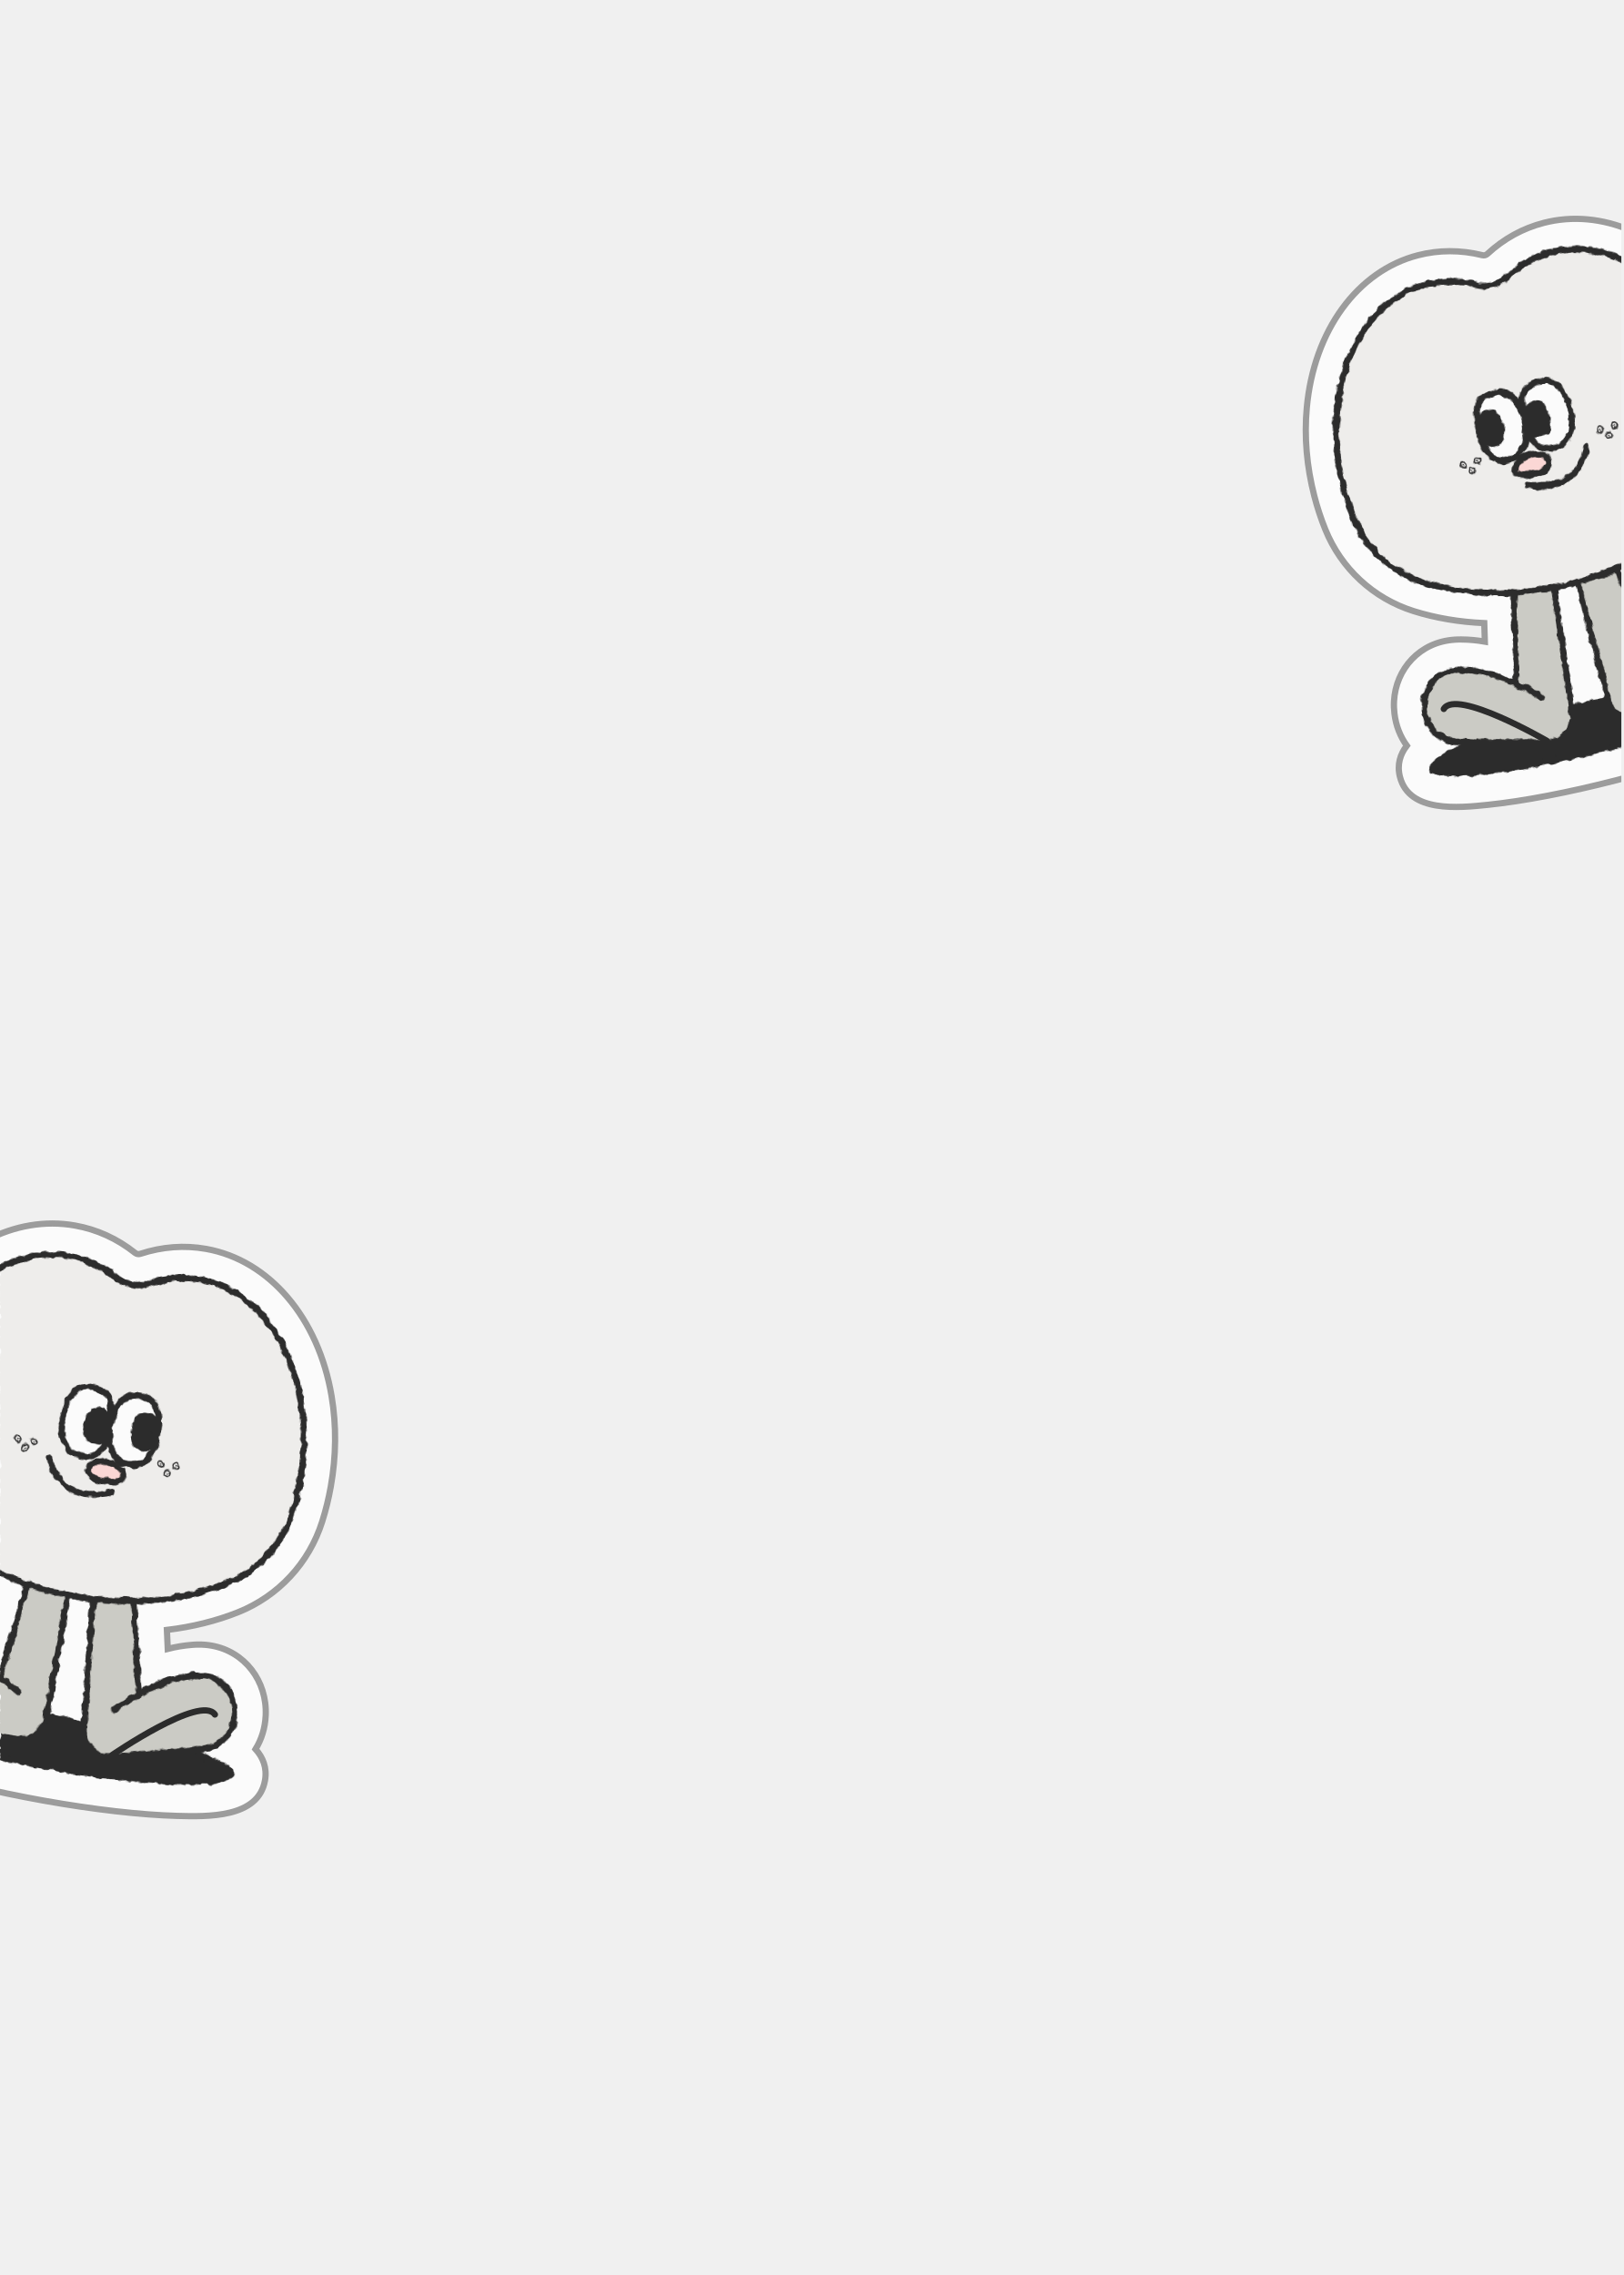
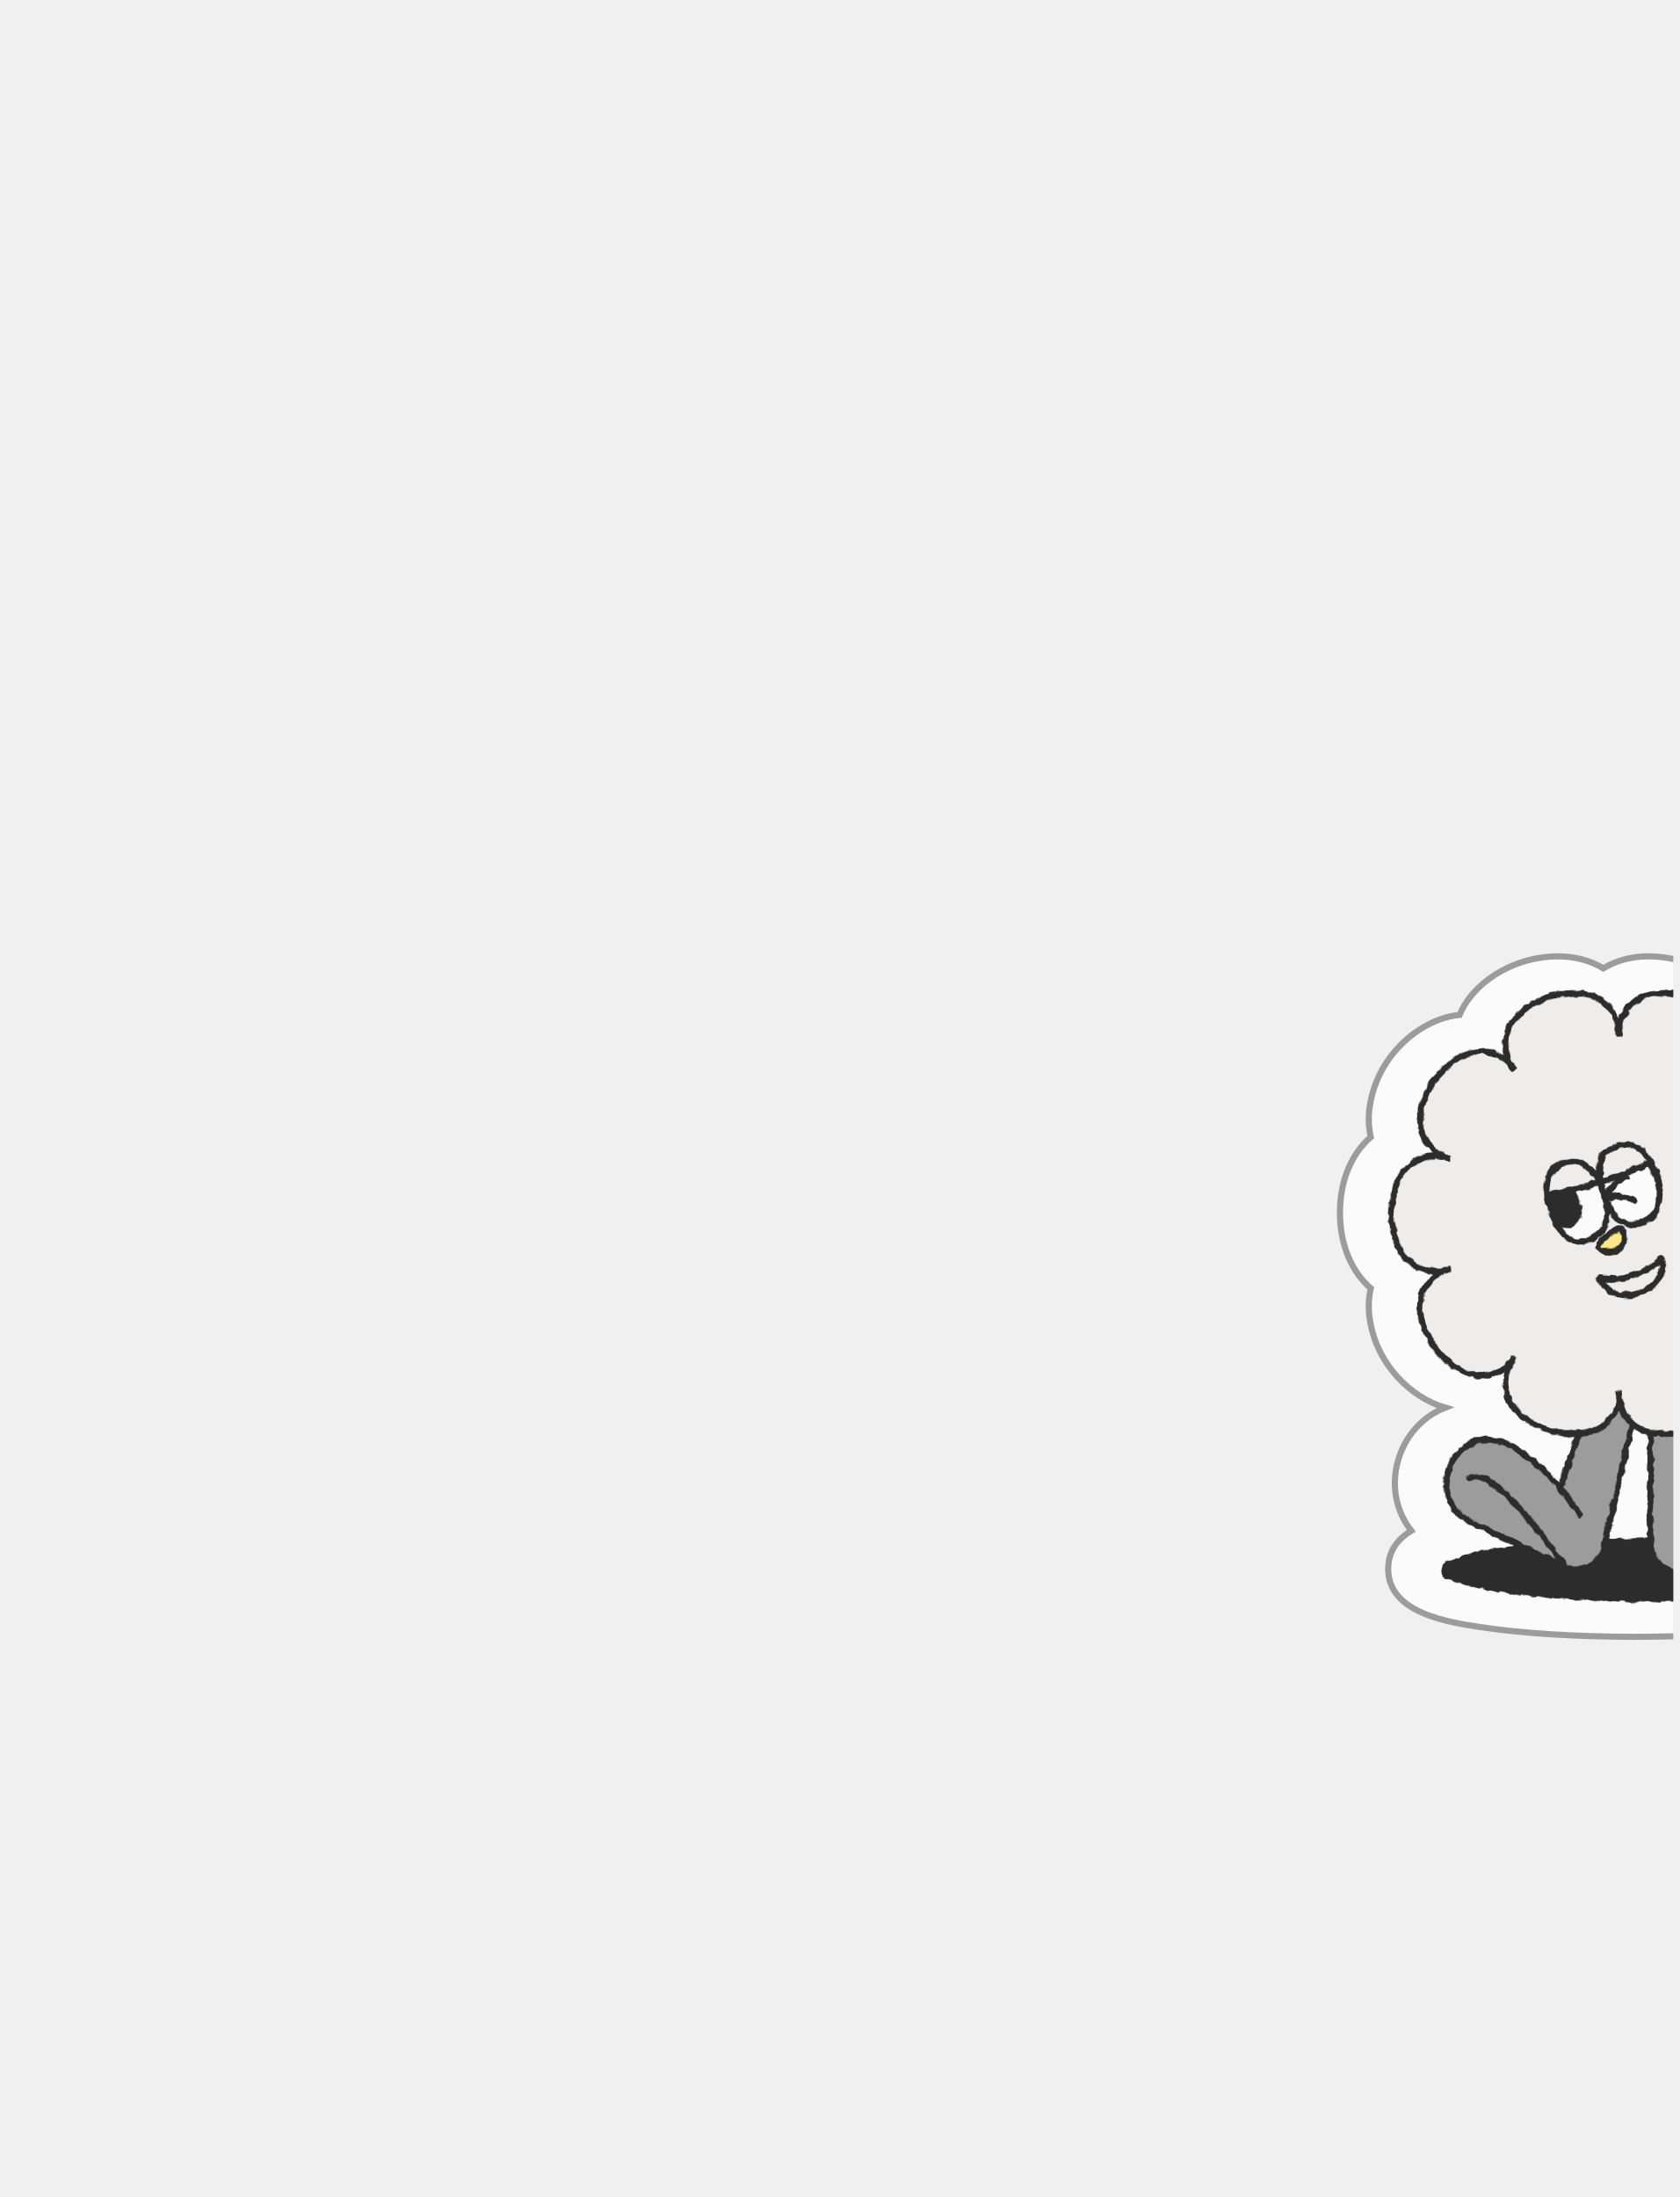
- <svg xmlns="http://www.w3.org/2000/svg" width="247" height="346" viewBox="0 0 247 346" fill="none">
-   <g clip-path="url(#clip0_40003003_16485)">
-     <path d="M6.662 273.857C-0.885 272.512 -7.938 270.793 -13.195 269.016C-17.562 267.542 -24.867 265.071 -23.849 259.361C-23.437 257.047 -21.868 255.767 -20.145 255.043C-19.902 253.239 -19.226 251.505 -18.132 250.057C-16.02 247.248 -12.704 245.848 -9.049 246.223C-8.705 246.254 -8.365 246.303 -8.027 246.363C-6.384 246.656 -4.656 247.216 -2.86 248.034L-1.616 243.757C-5.138 242.193 -8.354 240.27 -11.215 238.003C-16.569 233.767 -19.671 227.114 -19.519 220.189C-19.472 218.074 -19.25 215.918 -18.87 213.784C-17.928 208.499 -15.984 203.459 -13.252 199.195C-7.141 189.673 2.308 184.765 11.417 186.389C14.745 186.982 17.814 188.381 20.549 190.548C20.66 190.633 20.792 190.699 20.932 190.724C21.072 190.749 21.212 190.738 21.353 190.691C24.679 189.604 28.038 189.351 31.354 189.942C40.958 191.654 48.447 200.439 50.441 212.329C51.195 216.801 51.15 221.441 50.316 226.116C49.994 227.924 49.556 229.705 49.009 231.425C47.016 237.717 42.356 242.741 36.224 245.199C32.903 246.526 29.223 247.436 25.39 247.893L25.519 250.777C26.723 250.469 27.931 250.265 29.158 250.166C29.494 250.136 29.834 250.118 30.165 250.117C30.881 250.113 31.556 250.167 32.209 250.284C37.209 251.175 40.663 255.648 40.416 260.912C40.33 262.816 39.779 264.554 38.874 266.024C40.002 267.287 40.654 268.855 40.308 270.796C39.291 276.506 31.582 276.302 26.975 276.176C21.428 276.027 14.215 275.203 6.668 273.858L6.662 273.857Z" fill="#FBFBFB" stroke="#9C9C9C" stroke-width="0.949" stroke-miterlimit="10" />
-     <g filter="url(#filter0_g_40003003_16485)">
-       <path d="M8.88 261.418C16.434 262.764 23.181 264.443 27.98 266.064C30.383 266.876 32.278 267.667 33.538 268.386C34.17 268.747 34.618 269.075 34.889 269.36C35.17 269.656 35.184 269.822 35.174 269.882C35.163 269.942 35.092 270.092 34.726 270.272C34.373 270.446 33.84 270.599 33.122 270.719C31.691 270.959 29.64 271.046 27.104 270.978C22.04 270.842 15.129 270.086 7.575 268.739C0.021 267.393 -6.726 265.714 -11.525 264.093C-13.928 263.281 -15.823 262.49 -17.083 261.771C-17.716 261.41 -18.163 261.082 -18.434 260.797C-18.715 260.501 -18.73 260.337 -18.719 260.276C-18.709 260.216 -18.639 260.066 -18.272 259.885C-17.919 259.711 -17.386 259.558 -16.667 259.438C-15.236 259.199 -13.185 259.111 -10.65 259.179C-5.586 259.316 1.326 260.072 8.88 261.418Z" fill="#2C2C2C" stroke="#2C2C2C" stroke-width="0.949" />
-       <path d="M13.946 222.536L7.035 261.309C6.657 263.431 4.625 264.844 2.498 264.465L-10.865 262.083C-17.864 260.836 -16.6 250.204 -9.524 250.919C-9.306 250.94 -9.083 250.974 -8.856 251.014C-5.924 251.537 -2.736 253.215 0.007 255.131L9.72 221.789L13.945 222.542L13.946 222.536Z" fill="#CBCBC5" stroke="#2C2C2C" stroke-width="0.949" stroke-miterlimit="10" />
-       <path d="M2.708 257.316C2.143 256.844 0.903 255.735 -1.559 254.096Z" fill="#CBCBC5" />
-       <path d="M2.708 257.316C2.143 256.844 0.903 255.735 -1.559 254.096" stroke="#2C2C2C" stroke-width="0.949" stroke-miterlimit="10" stroke-linecap="round" />
-       <path d="M15.344 225.149L12.76 263.631C12.942 265.781 14.828 267.377 16.983 267.197L30.506 266.08C37.592 265.496 37.316 254.793 30.208 254.834C29.985 254.836 29.761 254.844 29.535 254.864C26.569 255.109 23.981 256.069 21.071 257.722L19.616 224.795L15.338 225.148L15.344 225.149Z" fill="#CBCBC5" stroke="#2C2C2C" stroke-width="0.949" stroke-miterlimit="10" />
-       <path d="M17.424 260.035C18.027 259.615 19.369 258.631 21.97 257.229Z" fill="#CBCBC5" />
-       <path d="M17.424 260.035C18.027 259.615 19.369 258.631 21.97 257.229" stroke="#2C2C2C" stroke-width="0.949" stroke-miterlimit="10" stroke-linecap="round" />
+ <svg xmlns="http://www.w3.org/2000/svg" width="91" height="119" viewBox="0 0 91 119" fill="none">
+   <g clip-path="url(#clip0_40003029_16147)">
+     <path d="M88.573 88.658C91.721 88.658 94.691 88.471 96.942 88.131C98.688 87.866 101.94 87.376 101.94 84.988C101.94 83.706 101 82.994 100.002 82.582C99.973 81.914 99.796 81.256 99.47 80.67C98.802 79.466 97.595 78.713 96.155 78.601C96.029 78.591 95.891 78.587 95.728 78.587C95.043 78.587 94.305 78.689 93.52 78.89L93.43 78.047C93.972 77.572 94.385 77.013 94.642 76.401C96.704 76.202 99.057 74.283 99.499 71.5C99.594 70.895 99.575 70.317 99.451 69.783C99.808 69.472 100.121 69.094 100.376 68.652C101.367 66.937 101.367 64.445 100.376 62.728C100.121 62.286 99.808 61.905 99.451 61.597C99.575 61.062 99.596 60.484 99.502 59.88C99.06 57.094 96.709 55.176 94.645 54.974C94.608 54.887 94.567 54.797 94.521 54.712C93.647 52.997 91.509 51.8 89.319 51.8C88.379 51.8 87.541 52.033 86.856 52.449C86.171 52.033 85.334 51.8 84.394 51.8C82.203 51.8 80.066 52.997 79.192 54.709C79.148 54.797 79.107 54.884 79.068 54.972C77.004 55.171 74.651 57.092 74.211 59.877C74.116 60.477 74.136 61.055 74.26 61.587C73.223 62.483 72.589 63.94 72.589 65.684C72.589 67.428 73.225 68.887 74.26 69.783C74.136 70.317 74.116 70.893 74.211 71.495C74.597 73.934 76.45 75.709 78.291 76.246C77.014 76.736 76.016 77.875 75.678 79.342C75.377 80.651 75.683 81.938 76.455 82.914C75.683 83.383 75.204 84.041 75.204 84.988C75.204 87.376 78.456 87.866 80.202 88.131C82.451 88.471 85.424 88.658 88.571 88.658H88.573Z" fill="#FBFBFB" stroke="#9C9C9C" stroke-width="0.332" stroke-miterlimit="10" />
+     <g filter="url(#filter0_g_40003029_16147)">
+       <path d="M89.416 86.765C83.107 86.765 77.992 85.993 77.992 85.04C77.992 84.088 83.107 83.316 89.416 83.316C95.725 83.316 100.84 84.088 100.84 85.04C100.84 85.993 95.725 86.765 89.416 86.765Z" fill="#2C2C2C" />
+       <path d="M89.412 67.404V83.6C89.412 84.487 90.131 85.206 91.017 85.206H96.586C99.503 85.206 99.758 80.81 96.848 80.589C96.758 80.582 96.666 80.579 96.572 80.579C95.35 80.579 93.941 81.029 92.696 81.606L91.173 67.407H89.412V67.404Z" fill="#9C9C9C" stroke="#2C2C2C" stroke-width="0.332" stroke-miterlimit="10" />
+       <path d="M90.309 68.956L86.824 84.103C86.438 84.902 85.479 85.234 84.68 84.848L79.67 82.422C77.044 81.15 78.73 77.084 81.445 78.15C81.53 78.184 81.615 78.221 81.698 78.262C82.795 78.794 83.645 79.544 84.515 80.608L88.723 68.189L90.309 68.956Z" fill="#9C9C9C" stroke="#2C2C2C" stroke-width="0.332" stroke-miterlimit="10" />
+       <path d="M85.571 82.036C85.401 81.786 85.035 81.21 84.245 80.287Z" fill="#9C9C9C" />
+       <path d="M85.571 82.036C85.401 81.786 85.035 81.21 84.245 80.287" stroke="#2C2C2C" stroke-width="0.332" stroke-miterlimit="10" stroke-linecap="round" />
+       <path d="M84.698 84.744C84.698 84.744 80.9 79.19 79.618 80.059Z" fill="#9C9C9C" />
+       <path d="M84.698 84.744C84.698 84.744 80.9 79.19 79.618 80.059" stroke="#2C2C2C" stroke-width="0.332" stroke-miterlimit="10" stroke-linecap="round" />
+       <path d="M82.065 57.979C79.42 54.341 87.699 51.65 87.699 56.148C87.699 51.65 95.978 54.341 93.333 57.979C95.978 54.341 101.092 61.381 96.816 62.773C101.092 61.384 101.092 70.088 96.816 68.698C101.092 70.088 95.978 77.13 93.333 73.492C95.978 77.13 87.699 79.821 87.699 75.323C87.699 79.821 79.42 77.13 82.065 73.492C79.42 77.13 74.305 70.09 78.582 68.698C74.305 70.088 74.305 61.384 78.582 62.773C74.305 61.384 79.42 54.341 82.065 57.979Z" fill="#EEEDEB" />
+       <path d="M82.065 57.979C79.42 54.341 87.699 51.65 87.699 56.148C87.699 51.65 95.978 54.341 93.333 57.979C95.978 54.341 101.092 61.381 96.816 62.773C101.092 61.384 101.092 70.088 96.816 68.698C101.092 70.088 95.978 77.13 93.333 73.492C95.978 77.13 87.699 79.821 87.699 75.323C87.699 79.821 79.42 77.13 82.065 73.492C79.42 77.13 74.305 70.09 78.582 68.698C74.305 70.088 74.305 61.384 78.582 62.773C74.305 61.384 79.42 54.341 82.065 57.979Z" fill="#EEEDEB" stroke="#2C2C2C" stroke-width="0.332" stroke-miterlimit="10" />
+       <path d="M86.868 64.605L86.892 64.68C86.907 64.726 86.924 64.77 86.938 64.816C86.963 64.884 86.989 64.952 87.016 65.017C87.023 65.039 87.033 65.059 87.04 65.078C87.409 65.969 87.953 66.545 88.893 66.241C89.923 65.906 90.095 64.823 89.721 63.677C89.634 63.412 89.534 63.162 89.41 62.943C88.995 63.14 88.553 63.327 88.099 63.504C87.677 63.672 87.239 63.83 86.788 63.975C86.763 63.985 86.734 63.995 86.71 64.002C86.746 64.197 86.797 64.398 86.865 64.602L86.868 64.605Z" fill="#FBFBFB" stroke="#2C2C2C" stroke-width="0.332" stroke-miterlimit="10" />
+       <path d="M84.01 65.532C84.022 65.571 84.037 65.609 84.052 65.648C84.423 66.734 84.979 67.513 86.041 67.166C87.07 66.831 87.243 65.748 86.869 64.602C86.801 64.395 86.725 64.203 86.641 64.024C86.189 64.172 85.742 64.3 85.302 64.415C84.824 64.543 84.358 64.65 83.901 64.738C83.877 64.745 83.855 64.752 83.831 64.755C83.857 64.963 83.908 65.182 83.976 65.406C83.989 65.447 84.001 65.49 84.015 65.532H84.01Z" fill="#FBFBFB" stroke="#2C2C2C" stroke-width="0.332" stroke-miterlimit="10" />
+       <path d="M84.01 65.532C84.023 65.571 84.037 65.61 84.052 65.648C84.258 66.222 84.567 66.622 85.137 66.438C85.708 66.253 85.803 65.651 85.596 65.017C85.521 64.784 85.426 64.578 85.302 64.417C84.824 64.546 84.358 64.653 83.901 64.74C83.879 64.937 83.909 65.165 83.974 65.406C83.986 65.447 83.998 65.491 84.013 65.532H84.01Z" fill="#2C2C2C" />
+       <path d="M87.354 66.693C87.354 66.693 86.125 67.494 86.813 67.72C87.5 67.948 87.779 67.683 87.925 67.373C87.998 67.217 87.966 66.697 87.828 66.603C87.689 66.508 87.354 66.693 87.354 66.693Z" fill="#FEE888" stroke="#2C2C2C" stroke-width="0.332" stroke-miterlimit="10" />
+       <path d="M86.716 64.002C86.74 63.995 86.769 63.985 86.793 63.975C87.245 63.827 87.682 63.672 88.105 63.504C88.559 63.324 89.001 63.14 89.416 62.943C89.025 62.217 88.435 61.804 87.549 62.091C86.723 62.358 86.543 63.108 86.716 64.004V64.002Z" fill="#EEEDEB" stroke="#2C2C2C" stroke-width="0.332" stroke-miterlimit="10" />
+       <path d="M83.826 64.757C83.85 64.755 83.874 64.75 83.896 64.743C84.352 64.655 84.819 64.546 85.297 64.419C85.737 64.305 86.183 64.174 86.635 64.028C86.242 63.205 85.632 62.712 84.685 63.021C83.913 63.271 83.707 63.944 83.821 64.76L83.826 64.757Z" fill="#EEEDEB" stroke="#2C2C2C" stroke-width="0.332" stroke-miterlimit="10" />
+       <path d="M88.108 63.757C87.644 63.885 87.136 64.279 87.119 64.866C87.119 64.896 87.148 64.915 87.175 64.905C87.367 64.837 87.729 64.662 88.53 65.051" stroke="#2C2C2C" stroke-width="0.332" stroke-miterlimit="10" stroke-linecap="round" />
+       <path d="M89.972 68.189C89.999 68.164 90.023 68.142 90.047 68.116Z" fill="#EEEDEB" />
+       <path d="M89.972 68.189C89.999 68.164 90.023 68.142 90.047 68.116" stroke="#2C2C2C" stroke-width="0.332" stroke-miterlimit="10" stroke-linecap="round" />
+       <path d="M86.725 69.245C86.7 69.242 86.678 69.24 86.659 69.235L86.623 69.23" fill="#EEEDEB" />
+       <path d="M86.725 69.245C86.7 69.242 86.678 69.24 86.659 69.235L86.623 69.23" stroke="#2C2C2C" stroke-width="0.332" stroke-miterlimit="10" stroke-linecap="round" />
+       <path d="M86.747 69.332C86.97 70.017 87.881 70.338 88.782 70.046C89.683 69.755 90.232 68.96 90.008 68.273C89.999 68.246 89.986 68.217 89.974 68.191C89.11 69.024 87.912 69.412 86.727 69.245C86.732 69.274 86.74 69.305 86.749 69.332H86.747Z" fill="#EEEDEB" stroke="#2C2C2C" stroke-width="0.332" stroke-miterlimit="10" stroke-linecap="round" />
    </g>
-     <g filter="url(#filter1_g_40003003_16485)">
-       <path d="M45.648 225.284C45.358 226.912 44.969 228.486 44.489 229.996C42.932 234.925 39.254 238.894 34.444 240.814C28.235 243.301 20.531 244.183 12.442 242.945C12.032 242.884 11.623 242.817 11.209 242.744L10.854 242.68C3.335 241.28 -3.282 238.259 -8.276 234.298C-12.544 230.916 -14.914 225.725 -14.788 220.294C-14.745 218.436 -14.556 216.533 -14.214 214.614C-13.351 209.771 -11.608 205.391 -9.269 201.747C-4.373 194.114 3.122 189.709 10.582 191.039C13.175 191.501 15.533 192.611 17.593 194.244C19.085 195.421 21.037 195.769 22.838 195.178C25.328 194.363 27.925 194.13 30.513 194.591C38.421 196 44.143 203.469 45.757 213.102C46.396 216.905 46.398 221.044 45.642 225.283L45.648 225.284Z" fill="#EEEDEB" />
-       <path d="M45.648 225.284C45.358 226.912 44.969 228.486 44.489 229.996C42.932 234.925 39.254 238.894 34.444 240.814C28.235 243.301 20.531 244.183 12.442 242.945C12.032 242.884 11.623 242.817 11.209 242.744L10.854 242.68C3.335 241.28 -3.282 238.259 -8.276 234.298C-12.544 230.916 -14.914 225.725 -14.788 220.294C-14.745 218.436 -14.556 216.533 -14.214 214.614C-13.351 209.771 -11.608 205.391 -9.269 201.747C-4.373 194.114 3.122 189.709 10.582 191.039C13.175 191.501 15.533 192.611 17.593 194.244C19.085 195.421 21.037 195.769 22.838 195.178C25.328 194.363 27.925 194.13 30.513 194.591C38.421 196 44.143 203.469 45.757 213.102C46.396 216.905 46.398 221.044 45.642 225.283L45.648 225.284Z" stroke="#2C2C2C" stroke-width="0.949" stroke-miterlimit="10" />
-     </g>
-     <g filter="url(#filter2_g_40003003_16485)">
-       <path d="M16.764 216.842C16.25 219.726 15.187 221.948 12.413 221.453C9.814 220.99 9.035 218.44 9.549 215.556C10.063 212.673 11.36 210.492 14.274 211.012C16.809 211.464 17.278 213.959 16.764 216.842Z" fill="#FBFBFB" stroke="#2C2C2C" stroke-width="0.949" stroke-miterlimit="10" />
-       <path d="M23.979 218.128C23.465 221.012 22.402 223.234 19.628 222.739C17.028 222.276 16.25 219.726 16.764 216.842C17.278 213.959 18.575 211.778 21.489 212.298C24.024 212.75 24.493 215.245 23.979 218.128Z" fill="#FBFBFB" stroke="#2C2C2C" stroke-width="0.949" stroke-miterlimit="10" />
-       <path d="M15.251 214.367C15.774 214.461 16.059 214.743 16.21 215.169C16.375 215.634 16.382 216.284 16.246 217.049C16.106 217.833 15.903 218.443 15.605 218.82C15.463 219 15.304 219.119 15.123 219.186C14.941 219.254 14.703 219.28 14.385 219.223C13.831 219.125 13.49 218.818 13.297 218.371C13.094 217.899 13.049 217.248 13.182 216.503C13.319 215.736 13.549 215.139 13.88 214.77C14.18 214.434 14.594 214.25 15.251 214.367Z" fill="#2C2C2C" stroke="#2C2C2C" stroke-width="0.949" />
-       <path d="M22.517 215.363C23.041 215.456 23.325 215.738 23.477 216.165C23.641 216.629 23.649 217.279 23.512 218.045C23.373 218.828 23.17 219.438 22.871 219.815C22.729 219.995 22.571 220.115 22.39 220.182C22.207 220.249 21.97 220.275 21.652 220.219C21.098 220.12 20.757 219.813 20.564 219.366C20.36 218.895 20.316 218.243 20.448 217.499C20.585 216.732 20.816 216.134 21.146 215.765C21.447 215.43 21.861 215.246 22.517 215.363Z" fill="#2C2C2C" stroke="#2C2C2C" stroke-width="0.949" />
-       <path d="M16.294 222.319C16.294 222.319 13.324 221.946 13.405 223.646C13.487 225.346 17.656 225.741 18.363 225.147C19.07 224.553 18.939 222.928 16.295 222.313L16.294 222.319Z" fill="#FBD7D5" stroke="#2C2C2C" stroke-width="0.949" stroke-miterlimit="10" />
-       <path d="M7.489 221.65C7.489 221.65 8.668 229.034 17.014 226.91" stroke="#2C2C2C" stroke-width="0.949" stroke-miterlimit="10" stroke-linecap="round" />
-       <path d="M2.928 218.803C2.918 218.86 2.864 218.896 2.81 218.886C2.77 218.879 2.738 218.847 2.729 218.808L2.728 218.768C2.738 218.711 2.792 218.675 2.846 218.684L2.883 218.699C2.916 218.72 2.936 218.761 2.928 218.803Z" fill="#2C2C2C" stroke="#2C2C2C" stroke-width="0.949" />
-       <path d="M5.219 219.211C5.209 219.268 5.155 219.304 5.101 219.295C5.06 219.287 5.028 219.256 5.02 219.217L5.019 219.176C5.029 219.119 5.083 219.083 5.137 219.093L5.174 219.107C5.207 219.129 5.226 219.169 5.219 219.211Z" fill="#2C2C2C" stroke="#2C2C2C" stroke-width="0.949" />
-       <path d="M3.875 220.142C3.865 220.198 3.811 220.234 3.757 220.225C3.716 220.217 3.684 220.186 3.675 220.147L3.675 220.106C3.685 220.049 3.739 220.013 3.793 220.023L3.83 220.037C3.863 220.059 3.882 220.099 3.875 220.142Z" fill="#2C2C2C" stroke="#2C2C2C" stroke-width="0.949" />
-       <path d="M24.584 222.663C24.574 222.72 24.52 222.756 24.466 222.746C24.425 222.739 24.394 222.707 24.385 222.668L24.384 222.627C24.394 222.571 24.448 222.535 24.502 222.544L24.539 222.559C24.572 222.58 24.592 222.62 24.584 222.663Z" fill="#2C2C2C" stroke="#2C2C2C" stroke-width="0.949" />
-       <path d="M26.874 223.071C26.864 223.128 26.81 223.164 26.756 223.154C26.715 223.147 26.684 223.115 26.675 223.076L26.674 223.036C26.684 222.979 26.738 222.943 26.792 222.952L26.829 222.967C26.862 222.988 26.882 223.029 26.874 223.071Z" fill="#2C2C2C" stroke="#2C2C2C" stroke-width="0.949" />
-       <path d="M25.53 224.001C25.52 224.058 25.466 224.094 25.412 224.084C25.372 224.077 25.34 224.046 25.331 224.006L25.33 223.966C25.34 223.909 25.394 223.873 25.448 223.883L25.485 223.897C25.518 223.919 25.538 223.959 25.53 224.001Z" fill="#2C2C2C" stroke="#2C2C2C" stroke-width="0.949" />
-     </g>
-     <path d="M17.035 266.936C17.035 266.936 30.539 257.664 32.693 260.759" stroke="#2C2C2C" stroke-width="0.949" stroke-miterlimit="10" stroke-linecap="round" />
-   </g>
-   <g clip-path="url(#clip1_40003003_16485)">
-     <path d="M245.926 118.65C253.17 116.784 259.906 114.591 264.89 112.475C269.031 110.718 275.956 107.775 274.545 102.295C273.973 100.074 272.351 98.944 270.622 98.366C270.252 96.628 269.467 94.992 268.295 93.663C266.033 91.086 262.703 89.968 259.174 90.603C258.843 90.658 258.516 90.731 258.191 90.814C256.614 91.22 254.973 91.893 253.286 92.821L251.761 88.751C255.072 86.97 258.06 84.862 260.676 82.444C265.574 77.928 268.101 71.226 267.442 64.499C267.241 62.444 266.866 60.362 266.338 58.314C265.032 53.242 262.768 48.481 259.795 44.534C253.147 35.719 243.591 31.64 234.848 33.892C231.654 34.714 228.77 36.302 226.269 38.612C226.168 38.704 226.043 38.777 225.909 38.812C225.775 38.846 225.638 38.846 225.497 38.811C222.18 37.999 218.894 38 215.711 38.82C206.493 41.194 199.853 50.294 198.79 62.011C198.386 66.417 198.773 70.929 199.928 75.416C200.375 77.152 200.932 78.853 201.592 80.486C203.995 86.46 208.899 91.005 215.048 92.945C218.377 93.992 222.025 94.605 225.788 94.767L225.875 97.583C224.682 97.373 223.49 97.263 222.29 97.257C221.96 97.252 221.629 97.26 221.307 97.284C220.609 97.332 219.956 97.435 219.329 97.596C214.53 98.832 211.499 103.439 212.127 108.544C212.352 110.39 213.016 112.04 214.005 113.404C213.001 114.715 212.482 116.289 212.962 118.153C214.373 123.633 221.858 122.866 226.332 122.404C231.719 121.85 238.676 120.517 245.92 118.651L245.926 118.65Z" fill="#FBFBFB" stroke="#9C9C9C" stroke-width="0.949" stroke-miterlimit="10" />
-     <g filter="url(#filter3_g_40003003_16485)">
-       <path d="M242.854 106.721C235.603 108.588 229.163 110.718 224.613 112.649C222.335 113.616 220.55 114.526 219.378 115.317C218.789 115.715 218.38 116.067 218.139 116.364C217.887 116.672 217.888 116.829 217.901 116.882C217.915 116.934 217.991 117.072 218.359 117.22C218.714 117.363 219.242 117.473 219.95 117.537C221.358 117.664 223.361 117.598 225.823 117.345C230.739 116.838 237.407 115.594 244.658 113.726C251.908 111.859 258.349 109.728 262.898 107.797C265.176 106.83 266.961 105.921 268.133 105.129C268.722 104.731 269.131 104.38 269.373 104.084C269.624 103.776 269.623 103.618 269.61 103.566C269.596 103.513 269.521 103.375 269.152 103.227C268.798 103.084 268.269 102.973 267.562 102.909C266.153 102.782 264.151 102.848 261.689 103.102C256.773 103.608 250.104 104.853 242.854 106.721Z" fill="#2C2C2C" stroke="#2C2C2C" stroke-width="0.949" />
-       <path d="M235.054 69.251L244.638 106.467C245.162 108.504 247.243 109.73 249.285 109.204L262.112 105.901C268.83 104.171 266.816 93.919 259.984 95.137C259.773 95.173 259.559 95.222 259.341 95.279C256.527 96.003 253.548 97.871 251.021 99.938L239.111 68.212L235.055 69.256L235.054 69.251Z" fill="#CBCBC5" stroke="#2C2C2C" stroke-width="0.949" stroke-miterlimit="10" />
-       <path d="M233.886 71.896L239.238 109.149C239.219 111.255 237.502 112.946 235.392 112.93L222.151 112.841C215.214 112.795 214.692 102.361 221.612 101.876C221.829 101.862 222.048 101.853 222.269 101.856C225.173 101.876 227.762 102.619 230.716 104.013L229.703 71.867L233.891 71.895L233.886 71.896Z" fill="#CBCBC5" stroke="#2C2C2C" stroke-width="0.949" stroke-miterlimit="10" />
-       <path d="M234.435 105.994C233.816 105.63 232.438 104.771 229.804 103.599Z" fill="#CBCBC5" />
-       <path d="M234.435 105.994C233.816 105.63 232.438 104.771 229.804 103.599" stroke="#2C2C2C" stroke-width="0.949" stroke-miterlimit="10" stroke-linecap="round" />
-     </g>
-     <g filter="url(#filter4_g_40003003_16485)">
-       <path d="M204.409 74.262C204.811 75.825 205.306 77.328 205.884 78.762C207.763 83.443 211.635 87.034 216.456 88.547C222.681 90.509 230.242 90.799 238.022 88.998C238.416 88.909 238.809 88.813 239.206 88.711L239.548 88.623C246.76 86.706 252.976 83.279 257.543 79.056C261.446 75.45 263.369 70.225 262.846 64.95C262.668 63.145 262.343 61.307 261.869 59.465C260.672 54.817 258.653 50.683 256.108 47.31C250.781 40.244 243.163 36.511 236.003 38.355C233.514 38.996 231.302 40.25 229.418 41.99C228.053 43.246 226.179 43.729 224.383 43.287C221.9 42.677 219.356 42.642 216.872 43.281C209.281 45.236 204.265 52.925 203.404 62.417C203.063 66.165 203.367 70.193 204.414 74.261L204.409 74.262Z" fill="#EEEDEB" />
-       <path d="M204.409 74.262C204.811 75.825 205.306 77.328 205.884 78.762C207.763 83.443 211.635 87.034 216.456 88.547C222.681 90.509 230.242 90.799 238.022 88.998C238.416 88.909 238.809 88.813 239.206 88.711L239.548 88.623C246.76 86.706 252.976 83.279 257.543 79.056C261.446 75.45 263.369 70.225 262.846 64.95C262.668 63.145 262.343 61.307 261.869 59.465C260.672 54.817 258.653 50.683 256.108 47.31C250.781 40.244 243.163 36.511 236.003 38.355C233.514 38.996 231.302 40.25 229.418 41.99C228.053 43.246 226.179 43.729 224.383 43.287C221.9 42.677 219.356 42.642 216.872 43.281C209.281 45.236 204.265 52.925 203.404 62.417C203.063 66.165 203.367 70.193 204.414 74.261L204.409 74.262Z" stroke="#2C2C2C" stroke-width="0.949" stroke-miterlimit="10" />
-     </g>
-     <g filter="url(#filter5_g_40003003_16485)">
-       <path d="M231.89 63.918C232.603 66.686 233.802 68.77 236.464 68.084C238.959 67.442 239.528 64.903 238.815 62.135C238.103 59.367 236.68 57.341 233.883 58.061C231.45 58.688 231.177 61.15 231.89 63.918Z" fill="#FBFBFB" stroke="#2C2C2C" stroke-width="0.949" stroke-miterlimit="10" />
-       <path d="M224.965 65.702C225.678 68.469 226.877 70.553 229.539 69.867C232.034 69.225 232.603 66.686 231.891 63.918C231.178 61.15 229.755 59.124 226.958 59.845C224.525 60.471 224.253 62.934 224.965 65.702Z" fill="#FBFBFB" stroke="#2C2C2C" stroke-width="0.949" stroke-miterlimit="10" />
-       <path d="M233.183 61.41C232.684 61.538 232.432 61.83 232.317 62.253C232.192 62.714 232.232 63.346 232.421 64.079C232.615 64.831 232.856 65.407 233.172 65.75C233.322 65.913 233.483 66.016 233.662 66.067C233.842 66.119 234.074 66.127 234.378 66.049C234.906 65.913 235.212 65.592 235.365 65.147C235.527 64.675 235.523 64.041 235.34 63.328C235.15 62.592 234.883 62.029 234.536 61.696C234.222 61.395 233.809 61.248 233.183 61.41Z" fill="#2C2C2C" stroke="#2C2C2C" stroke-width="0.949" />
-       <path d="M226.186 62.914C225.688 63.042 225.435 63.334 225.32 63.757C225.195 64.218 225.236 64.85 225.425 65.584C225.618 66.335 225.859 66.911 226.175 67.254C226.326 67.417 226.487 67.52 226.666 67.571C226.846 67.623 227.077 67.632 227.381 67.553C227.909 67.417 228.215 67.097 228.369 66.651C228.531 66.18 228.527 65.545 228.343 64.832C228.154 64.097 227.886 63.533 227.54 63.201C227.226 62.899 226.813 62.753 226.186 62.914Z" fill="#2C2C2C" stroke="#2C2C2C" stroke-width="0.949" />
-       <path d="M232.753 69.213C232.753 69.213 235.615 68.63 235.661 70.29C235.707 71.951 231.68 72.643 230.948 72.117C230.216 71.591 230.224 70.001 232.751 69.207L232.753 69.213Z" fill="#FBD7D5" stroke="#2C2C2C" stroke-width="0.949" stroke-miterlimit="10" />
-       <path d="M241.27 67.912C241.27 67.912 240.667 75.184 232.39 73.733" stroke="#2C2C2C" stroke-width="0.949" stroke-miterlimit="10" stroke-linecap="round" />
-       <path d="M245.486 64.809C245.502 64.869 245.563 64.904 245.621 64.889C245.664 64.878 245.696 64.841 245.703 64.799L245.7 64.754C245.685 64.693 245.624 64.659 245.566 64.674L245.527 64.693C245.493 64.719 245.475 64.763 245.486 64.809Z" fill="#2C2C2C" stroke="#2C2C2C" stroke-width="0.949" />
-       <path d="M243.288 65.375C243.303 65.436 243.364 65.47 243.422 65.456C243.466 65.444 243.497 65.408 243.504 65.365L243.501 65.32C243.486 65.26 243.425 65.225 243.367 65.24L243.328 65.259C243.294 65.285 243.276 65.33 243.288 65.375Z" fill="#2C2C2C" stroke="#2C2C2C" stroke-width="0.949" />
-       <path d="M244.664 66.181C244.68 66.241 244.741 66.276 244.799 66.261C244.842 66.25 244.874 66.214 244.88 66.171L244.878 66.126C244.862 66.066 244.801 66.031 244.743 66.046L244.705 66.065C244.671 66.091 244.652 66.136 244.664 66.181Z" fill="#2C2C2C" stroke="#2C2C2C" stroke-width="0.949" />
-       <path d="M224.699 70.162C224.715 70.222 224.776 70.257 224.834 70.242C224.877 70.231 224.909 70.195 224.916 70.152L224.913 70.107C224.897 70.046 224.836 70.012 224.778 70.027L224.74 70.046C224.706 70.072 224.688 70.117 224.699 70.162Z" fill="#2C2C2C" stroke="#2C2C2C" stroke-width="0.949" />
-       <path d="M222.501 70.728C222.517 70.788 222.578 70.823 222.636 70.808C222.679 70.797 222.711 70.761 222.717 70.718L222.715 70.673C222.699 70.612 222.638 70.578 222.58 70.593L222.542 70.612C222.508 70.638 222.489 70.683 222.501 70.728Z" fill="#2C2C2C" stroke="#2C2C2C" stroke-width="0.949" />
-       <path d="M223.877 71.534C223.893 71.594 223.954 71.629 224.012 71.614C224.055 71.603 224.087 71.567 224.093 71.524L224.091 71.479C224.075 71.418 224.014 71.384 223.956 71.399L223.918 71.418C223.884 71.444 223.865 71.489 223.877 71.534Z" fill="#2C2C2C" stroke="#2C2C2C" stroke-width="0.949" />
-     </g>
-     <path d="M235.322 112.681C235.322 112.681 221.499 104.655 219.631 107.825" stroke="#2C2C2C" stroke-width="0.949" stroke-miterlimit="10" stroke-linecap="round" />
  </g>
  <defs>
-     <filter id="filter0_g_40003003_16485" x="-19.576" y="220.868" width="56.111" height="50.987" filterUnits="userSpaceOnUse" color-interpolation-filters="sRGB">
+     <filter id="filter0_g_40003029_16147" x="75.076" y="53.493" width="25.897" height="33.405" filterUnits="userSpaceOnUse" color-interpolation-filters="sRGB">
      <feFlood flood-opacity="0" result="BackgroundImageFix" />
      <feBlend mode="normal" in="SourceGraphic" in2="BackgroundImageFix" result="shape" />
-       <feTurbulence type="fractalNoise" baseFrequency="0.703 0.703" numOctaves="3" seed="7043" />
-       <feDisplacementMap in="shape" scale="0.759" xChannelSelector="R" yChannelSelector="G" result="displacedImage" width="100%" height="100%" />
-       <feMerge result="effect1_texture_40003003_16485">
+       <feTurbulence type="fractalNoise" baseFrequency="2.008 2.008" numOctaves="3" seed="7043" />
+       <feDisplacementMap in="shape" scale="0.266" xChannelSelector="R" yChannelSelector="G" result="displacedImage" width="100%" height="100%" />
+       <feMerge result="effect1_texture_40003029_16147">
        <feMergeNode in="displacedImage" />
      </feMerge>
    </filter>
-     <filter id="filter1_g_40003003_16485" x="-15.646" y="189.949" width="62.723" height="54.406" filterUnits="userSpaceOnUse" color-interpolation-filters="sRGB">
-       <feFlood flood-opacity="0" result="BackgroundImageFix" />
-       <feBlend mode="normal" in="SourceGraphic" in2="BackgroundImageFix" result="shape" />
-       <feTurbulence type="fractalNoise" baseFrequency="0.703 0.703" numOctaves="3" seed="7043" />
-       <feDisplacementMap in="shape" scale="0.759" xChannelSelector="R" yChannelSelector="G" result="displacedImage" width="100%" height="100%" />
-       <feMerge result="effect1_texture_40003003_16485">
-         <feMergeNode in="displacedImage" />
-       </feMerge>
-     </filter>
-     <filter id="filter2_g_40003003_16485" x="2.076" y="210.081" width="25.451" height="18.067" filterUnits="userSpaceOnUse" color-interpolation-filters="sRGB">
-       <feFlood flood-opacity="0" result="BackgroundImageFix" />
-       <feBlend mode="normal" in="SourceGraphic" in2="BackgroundImageFix" result="shape" />
-       <feTurbulence type="fractalNoise" baseFrequency="0.703 0.703" numOctaves="3" seed="7043" />
-       <feDisplacementMap in="shape" scale="0.759" xChannelSelector="R" yChannelSelector="G" result="displacedImage" width="100%" height="100%" />
-       <feMerge result="effect1_texture_40003003_16485">
-         <feMergeNode in="displacedImage" />
-       </feMerge>
-     </filter>
-     <filter id="filter3_g_40003003_16485" x="215.824" y="67.267" width="54.645" height="51.187" filterUnits="userSpaceOnUse" color-interpolation-filters="sRGB">
-       <feFlood flood-opacity="0" result="BackgroundImageFix" />
-       <feBlend mode="normal" in="SourceGraphic" in2="BackgroundImageFix" result="shape" />
-       <feTurbulence type="fractalNoise" baseFrequency="0.703 0.703" numOctaves="3" seed="7043" />
-       <feDisplacementMap in="shape" scale="0.759" xChannelSelector="R" yChannelSelector="G" result="displacedImage" width="100%" height="100%" />
-       <feMerge result="effect1_texture_40003003_16485">
-         <feMergeNode in="displacedImage" />
-       </feMerge>
-     </filter>
-     <filter id="filter4_g_40003003_16485" x="202.417" y="37.032" width="61.367" height="54.019" filterUnits="userSpaceOnUse" color-interpolation-filters="sRGB">
-       <feFlood flood-opacity="0" result="BackgroundImageFix" />
-       <feBlend mode="normal" in="SourceGraphic" in2="BackgroundImageFix" result="shape" />
-       <feTurbulence type="fractalNoise" baseFrequency="0.703 0.703" numOctaves="3" seed="7043" />
-       <feDisplacementMap in="shape" scale="0.759" xChannelSelector="R" yChannelSelector="G" result="displacedImage" width="100%" height="100%" />
-       <feMerge result="effect1_texture_40003003_16485">
-         <feMergeNode in="displacedImage" />
-       </feMerge>
-     </filter>
-     <filter id="filter5_g_40003003_16485" x="221.865" y="57.061" width="24.472" height="17.717" filterUnits="userSpaceOnUse" color-interpolation-filters="sRGB">
-       <feFlood flood-opacity="0" result="BackgroundImageFix" />
-       <feBlend mode="normal" in="SourceGraphic" in2="BackgroundImageFix" result="shape" />
-       <feTurbulence type="fractalNoise" baseFrequency="0.703 0.703" numOctaves="3" seed="7043" />
-       <feDisplacementMap in="shape" scale="0.759" xChannelSelector="R" yChannelSelector="G" result="displacedImage" width="100%" height="100%" />
-       <feMerge result="effect1_texture_40003003_16485">
-         <feMergeNode in="displacedImage" />
-       </feMerge>
-     </filter>
-     <clipPath id="clip0_40003003_16485">
-       <rect width="80.641" height="99.615" fill="white" transform="translate(0 182)" />
-     </clipPath>
-     <clipPath id="clip1_40003003_16485">
-       <rect width="80.641" height="99.615" fill="white" transform="matrix(-1 0 0 1 246.641 25)" />
+     <clipPath id="clip0_40003029_16147">
+       <rect width="30.217" height="46.155" fill="white" transform="matrix(-1 0 0 1 90.6504 45.4907)" />
    </clipPath>
  </defs>
</svg>
